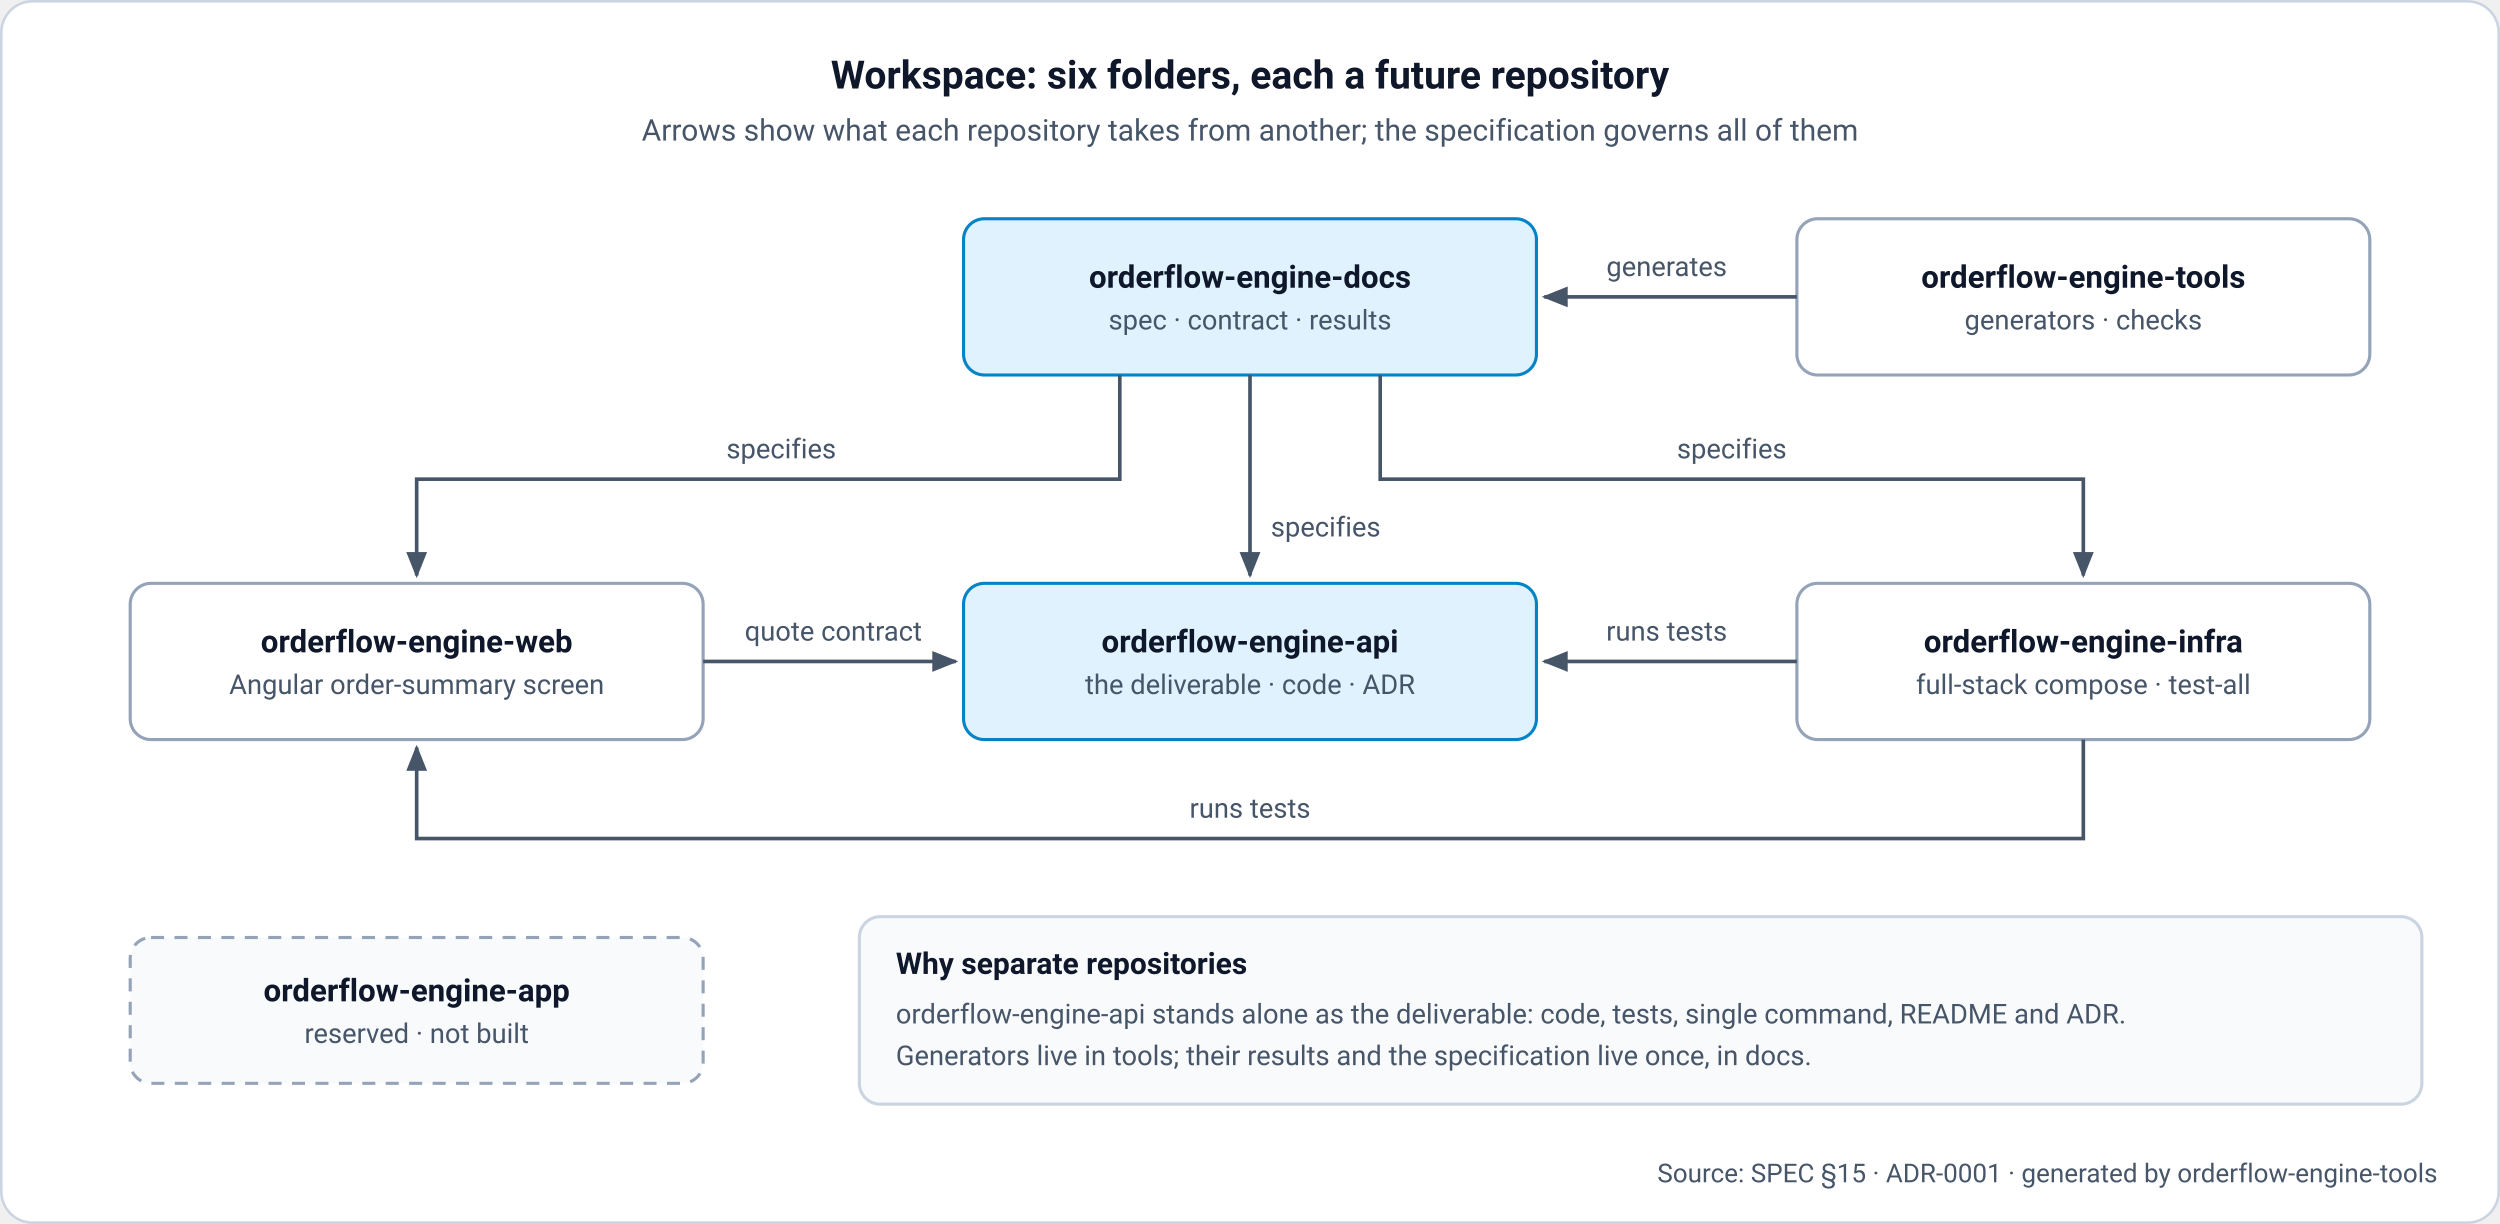
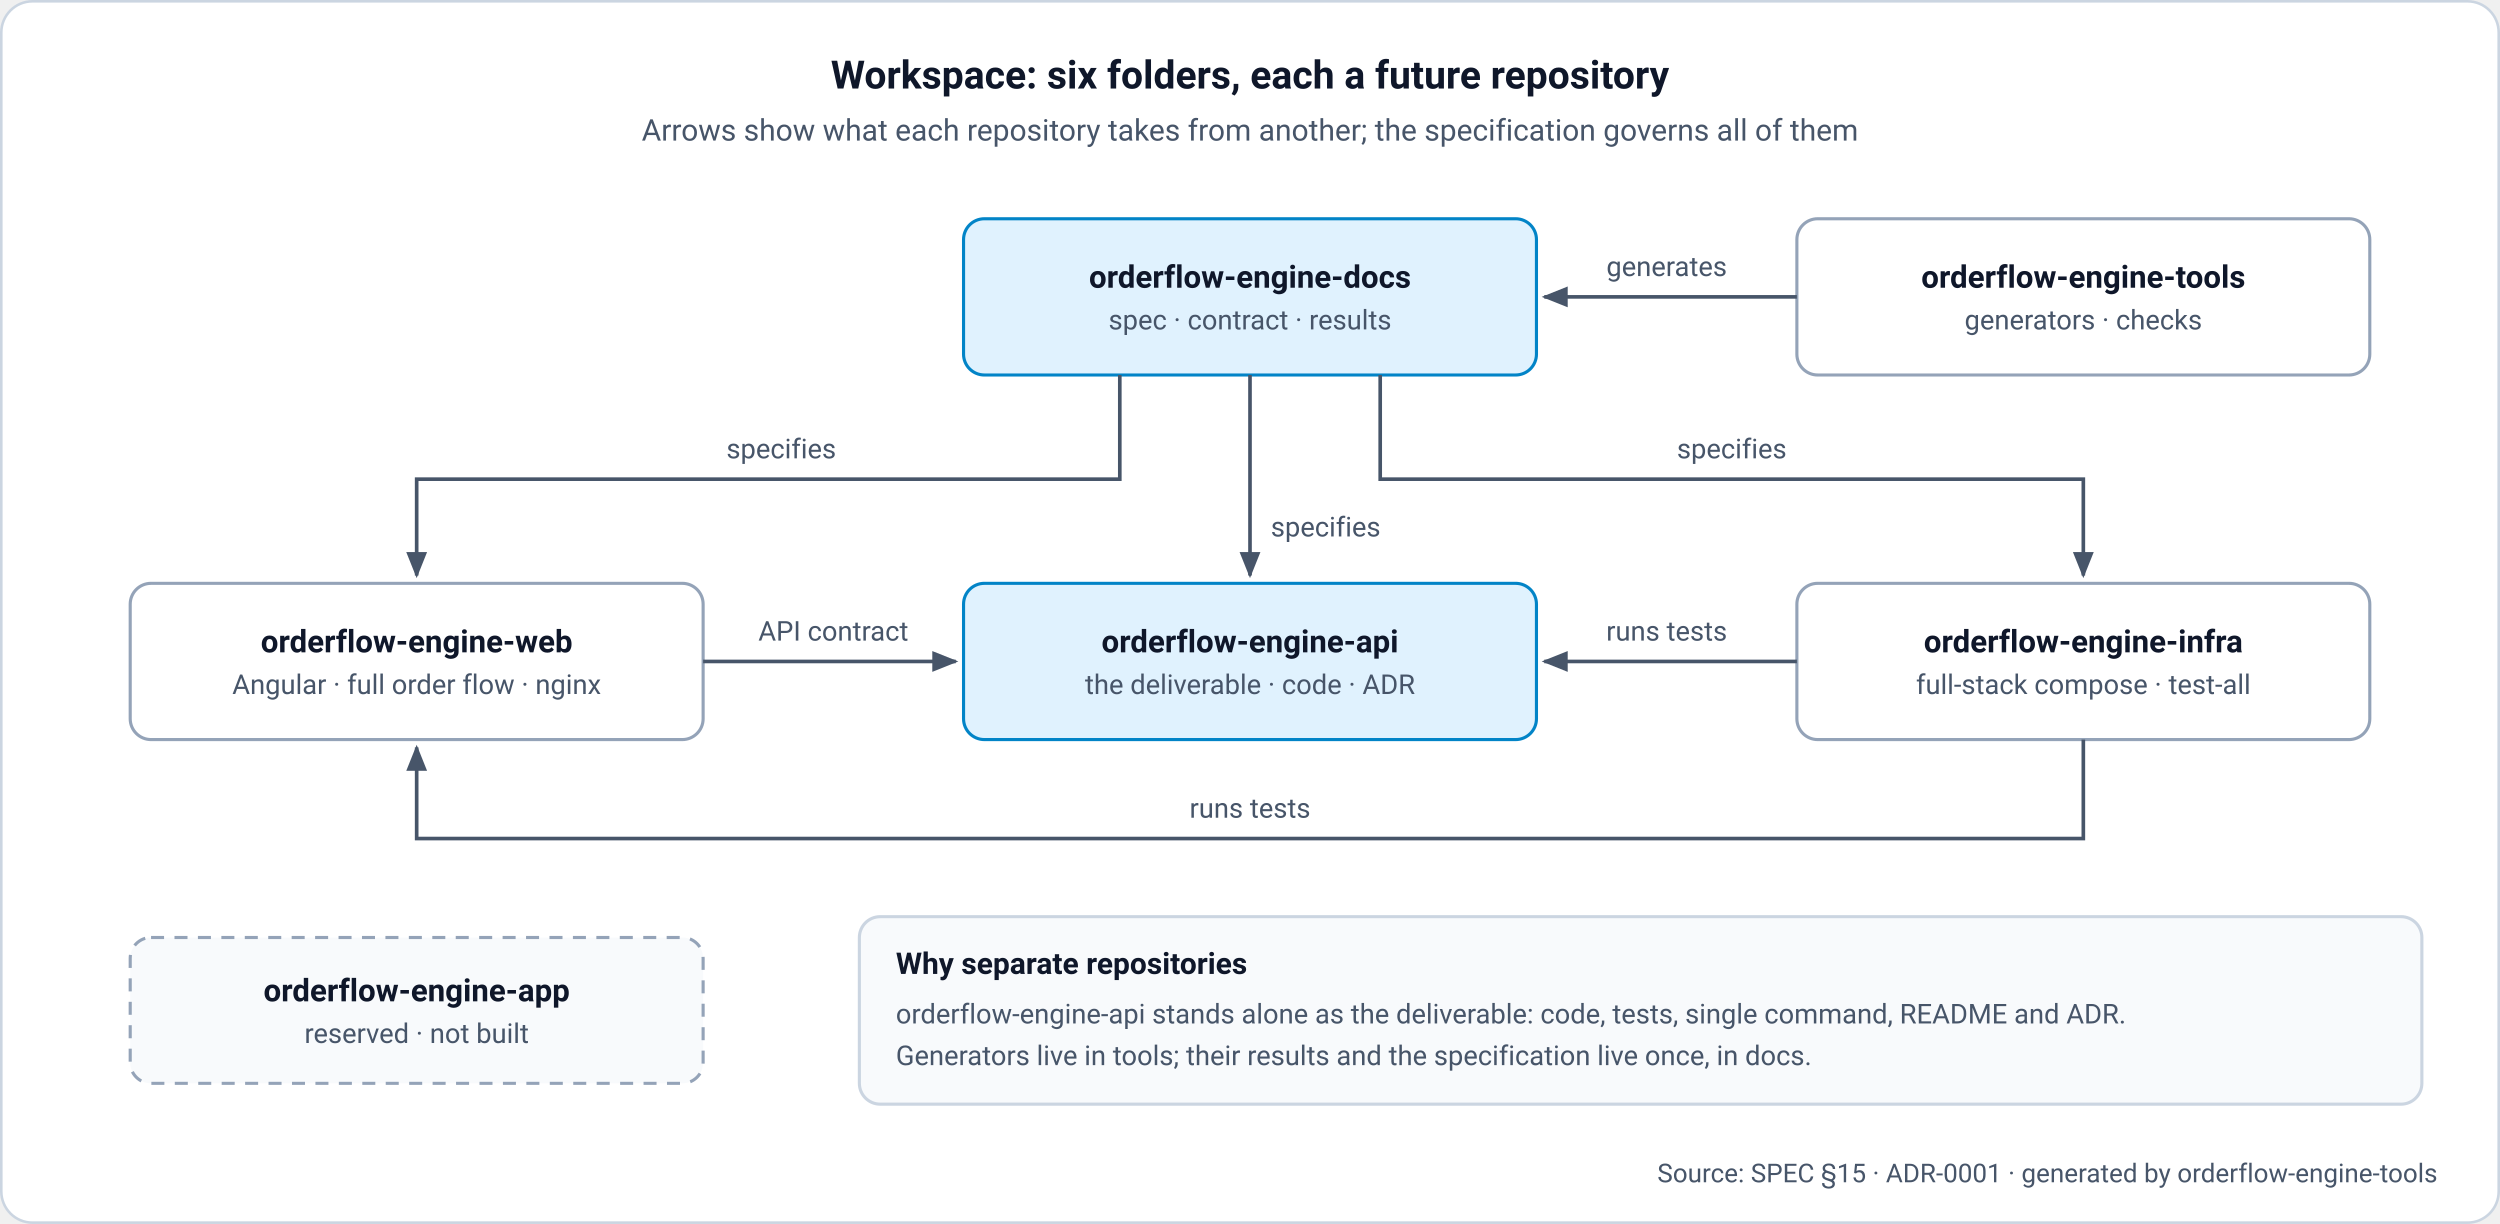
- <svg xmlns="http://www.w3.org/2000/svg" viewBox="0 0 960 470" width="960" height="470" role="img" aria-label="Workspace: orderflow-engine-docs specifies the API, the web screen and the infrastructure; orderflow-engine-tools generates the figures, the progress chart and the ADR in Word and PDF into orderflow-engine-docs; the web screen reads the quote contract of the API; orderflow-engine-infra provides the full stack with Docker Compose and runs the tests; orderflow-engine-app is reserved; orderflow-engine-api is the deliverable." font-family="ui-sans-serif, system-ui, 'Segoe UI', Roboto, Helvetica, Arial, sans-serif">
+ <svg xmlns="http://www.w3.org/2000/svg" viewBox="0 0 960 470" width="960" height="470" role="img" aria-label="Workspace: orderflow-engine-docs specifies the API, the web client and the infrastructure; orderflow-engine-tools generates the figures, the progress chart and the ADR in Word and PDF into orderflow-engine-docs; the web client reads the API contract of orderflow-engine-api; orderflow-engine-infra provides the full stack with Docker Compose and runs the tests; orderflow-engine-app is reserved; orderflow-engine-api is the deliverable." font-family="ui-sans-serif, system-ui, 'Segoe UI', Roboto, Helvetica, Arial, sans-serif">
  <defs>
    <marker id="a" viewBox="0 0 10 8" refX="9" refY="4" markerWidth="10" markerHeight="8" markerUnits="userSpaceOnUse" orient="auto-start-reverse">
      <path class="ea" d="M0,0 L10,4 L0,8 z" fill="#475569" />
    </marker>
    <marker id="abad" viewBox="0 0 10 8" refX="9" refY="4" markerWidth="10" markerHeight="8" markerUnits="userSpaceOnUse" orient="auto-start-reverse">
      <path class="eabad" d="M0,0 L10,4 L0,8 z" fill="#dc2626" />
    </marker>
    <marker id="atx" viewBox="0 0 10 8" refX="9" refY="4" markerWidth="10" markerHeight="8" markerUnits="userSpaceOnUse" orient="auto-start-reverse">
      <path class="eatx" d="M0,0 L10,4 L0,8 z" fill="#16a34a" />
    </marker>
    <marker id="akey" viewBox="0 0 10 8" refX="9" refY="4" markerWidth="10" markerHeight="8" markerUnits="userSpaceOnUse" orient="auto-start-reverse">
      <path class="eakey" d="M0,0 L10,4 L0,8 z" fill="#0284c7" />
    </marker>
    <style>
    @media (prefers-color-scheme: dark) {
      .card { fill: #0b1220; stroke: #1e293b; } .group { fill: #0f172a; stroke: #334155; }
      .node { fill: #111a2e; stroke: #475569; } .key { fill: #0c3a52; stroke: #38bdf8; }
      .tx { fill: #052e1a; stroke: #22c55e; } .warn { fill: #3a2a06; stroke: #f59e0b; }
      .muted { fill: #0f172a; stroke: #475569; } .note { fill: #131c2e; stroke: #475569; }
      .bad { fill: #3b0d0d; stroke: #f87171; }
      .t { fill: #e2e8f0; } .s { fill: #94a3b8; } .txt { fill: #4ade80; } .warnt { fill: #fbbf24; }
      .badt { fill: #f87171; } .keyt { fill: #38bdf8; }
      .edge { stroke: #94a3b8; } .ea { fill: #94a3b8; } .edgebad { stroke: #f87171; } .eabad { fill: #f87171; }
      .edgetx { stroke: #4ade80; } .eatx { fill: #4ade80; } .edgekey { stroke: #38bdf8; } .eakey { fill: #38bdf8; }
      .life { stroke: #475569; } .halo { stroke: #0b1220; }
    }
    </style>
  </defs>
  <rect class="card" x="0.5" y="0.5" width="959" height="469" rx="12" fill="#ffffff" stroke="#cbd5e1" />
  <text class="t" x="480" y="34" text-anchor="middle" font-size="15" font-weight="600" fill="#0f172a">Workspace: six folders, each a future repository</text>
  <text class="s" x="480" y="54" text-anchor="middle" font-size="11.5" fill="#475569">Arrows show what each repository takes from another; the specification governs all of them</text>
  <rect class="key" x="370" y="84" width="220" height="60" rx="8" fill="#e0f2fe" stroke="#0284c7" stroke-width="1.2" />
  <text class="t" x="480" y="110.5" text-anchor="middle" font-size="12" font-weight="600" fill="#0f172a">orderflow-engine-docs</text>
  <text class="s" x="480" y="126.5" text-anchor="middle" font-size="10.5" fill="#475569">spec · contract · results</text>
  <rect class="node" x="690" y="84" width="220" height="60" rx="8" fill="#ffffff" stroke="#94a3b8" stroke-width="1.2" />
  <text class="t" x="800" y="110.5" text-anchor="middle" font-size="12" font-weight="600" fill="#0f172a">orderflow-engine-tools</text>
  <text class="s" x="800" y="126.5" text-anchor="middle" font-size="10.5" fill="#475569">generators · checks</text>
  <rect class="node" x="50" y="224" width="220" height="60" rx="8" fill="#ffffff" stroke="#94a3b8" stroke-width="1.2" />
  <text class="t" x="160" y="250.5" text-anchor="middle" font-size="12" font-weight="600" fill="#0f172a">orderflow-engine-web</text>
-   <text class="s" x="160" y="266.5" text-anchor="middle" font-size="10.5" fill="#475569">Angular order-summary screen</text>
+   <text class="s" x="160" y="266.5" text-anchor="middle" font-size="10.5" fill="#475569">Angular · full order flow · nginx</text>
  <rect class="key" x="370" y="224" width="220" height="60" rx="8" fill="#e0f2fe" stroke="#0284c7" stroke-width="1.2" />
  <text class="t" x="480" y="250.5" text-anchor="middle" font-size="12" font-weight="600" fill="#0f172a">orderflow-engine-api</text>
  <text class="s" x="480" y="266.5" text-anchor="middle" font-size="10.5" fill="#475569">the deliverable · code · ADR</text>
  <rect class="node" x="690" y="224" width="220" height="60" rx="8" fill="#ffffff" stroke="#94a3b8" stroke-width="1.2" />
  <text class="t" x="800" y="250.5" text-anchor="middle" font-size="12" font-weight="600" fill="#0f172a">orderflow-engine-infra</text>
  <text class="s" x="800" y="266.5" text-anchor="middle" font-size="10.5" fill="#475569">full-stack compose · test-all</text>
  <rect class="muted" x="50" y="360" width="220" height="56" rx="8" fill="#f8fafc" stroke="#94a3b8" stroke-width="1.2" stroke-dasharray="5 4" />
  <text class="t" x="160" y="384.5" text-anchor="middle" font-size="12" font-weight="600" fill="#0f172a">orderflow-engine-app</text>
  <text class="s" x="160" y="400.5" text-anchor="middle" font-size="10.5" fill="#475569">reserved · not built</text>
  <path class="edge" d="M690,114 L593,114" fill="none" stroke="#475569" stroke-width="1.4" marker-end="url(#a)" />
  <text class="s halo" x="640" y="106" text-anchor="middle" font-size="10.5" fill="#475569" stroke="#ffffff" stroke-width="4" stroke-linejoin="round" paint-order="stroke">generates</text>
  <path class="edge" d="M480,144 L480,221" fill="none" stroke="#475569" stroke-width="1.4" marker-end="url(#a)" />
  <path class="edge" d="M430,144 L430,184 L160,184 L160,221" fill="none" stroke="#475569" stroke-width="1.4" marker-end="url(#a)" />
  <path class="edge" d="M530,144 L530,184 L800,184 L800,221" fill="none" stroke="#475569" stroke-width="1.4" marker-end="url(#a)" />
  <text class="s halo" x="300" y="176" text-anchor="middle" font-size="10.5" fill="#475569" stroke="#ffffff" stroke-width="4" stroke-linejoin="round" paint-order="stroke">specifies</text>
  <text class="s halo" x="665" y="176" text-anchor="middle" font-size="10.5" fill="#475569" stroke="#ffffff" stroke-width="4" stroke-linejoin="round" paint-order="stroke">specifies</text>
  <text class="s halo" x="488" y="206" text-anchor="start" font-size="10.5" fill="#475569" stroke="#ffffff" stroke-width="4" stroke-linejoin="round" paint-order="stroke">specifies</text>
  <path class="edge" d="M270,254 L367,254" fill="none" stroke="#475569" stroke-width="1.4" marker-end="url(#a)" />
-   <text class="s halo" x="320" y="246" text-anchor="middle" font-size="10.5" fill="#475569" stroke="#ffffff" stroke-width="4" stroke-linejoin="round" paint-order="stroke">quote contract</text>
+   <text class="s halo" x="320" y="246" text-anchor="middle" font-size="10.5" fill="#475569" stroke="#ffffff" stroke-width="4" stroke-linejoin="round" paint-order="stroke">API contract</text>
  <path class="edge" d="M690,254 L593,254" fill="none" stroke="#475569" stroke-width="1.4" marker-end="url(#a)" />
  <text class="s halo" x="640" y="246" text-anchor="middle" font-size="10.5" fill="#475569" stroke="#ffffff" stroke-width="4" stroke-linejoin="round" paint-order="stroke">runs tests</text>
  <path class="edge" d="M800,284 L800,322 L160,322 L160,287" fill="none" stroke="#475569" stroke-width="1.4" marker-end="url(#a)" />
  <text class="s halo" x="480" y="314" text-anchor="middle" font-size="10.5" fill="#475569" stroke="#ffffff" stroke-width="4" stroke-linejoin="round" paint-order="stroke">runs tests</text>
  <rect class="note" x="330" y="352" width="600" height="72" rx="8" fill="#f8fafc" stroke="#cbd5e1" stroke-width="1.2" />
  <text class="t" x="344" y="374" text-anchor="start" font-size="11.5" font-weight="600" fill="#0f172a">Why separate repositories</text>
  <text class="s" x="344" y="393" text-anchor="start" font-size="10.5" fill="#475569">orderflow-engine-api stands alone as the deliverable: code, tests, single command, README and ADR.</text>
  <text class="s" x="344" y="409" text-anchor="start" font-size="10.5" fill="#475569">Generators live in tools; their results and the specification live once, in docs.</text>
  <text class="s" x="936" y="454" text-anchor="end" font-size="10" fill="#475569">Source: SPEC §15 · ADR-0001 · generated by orderflow-engine-tools</text>
</svg>
